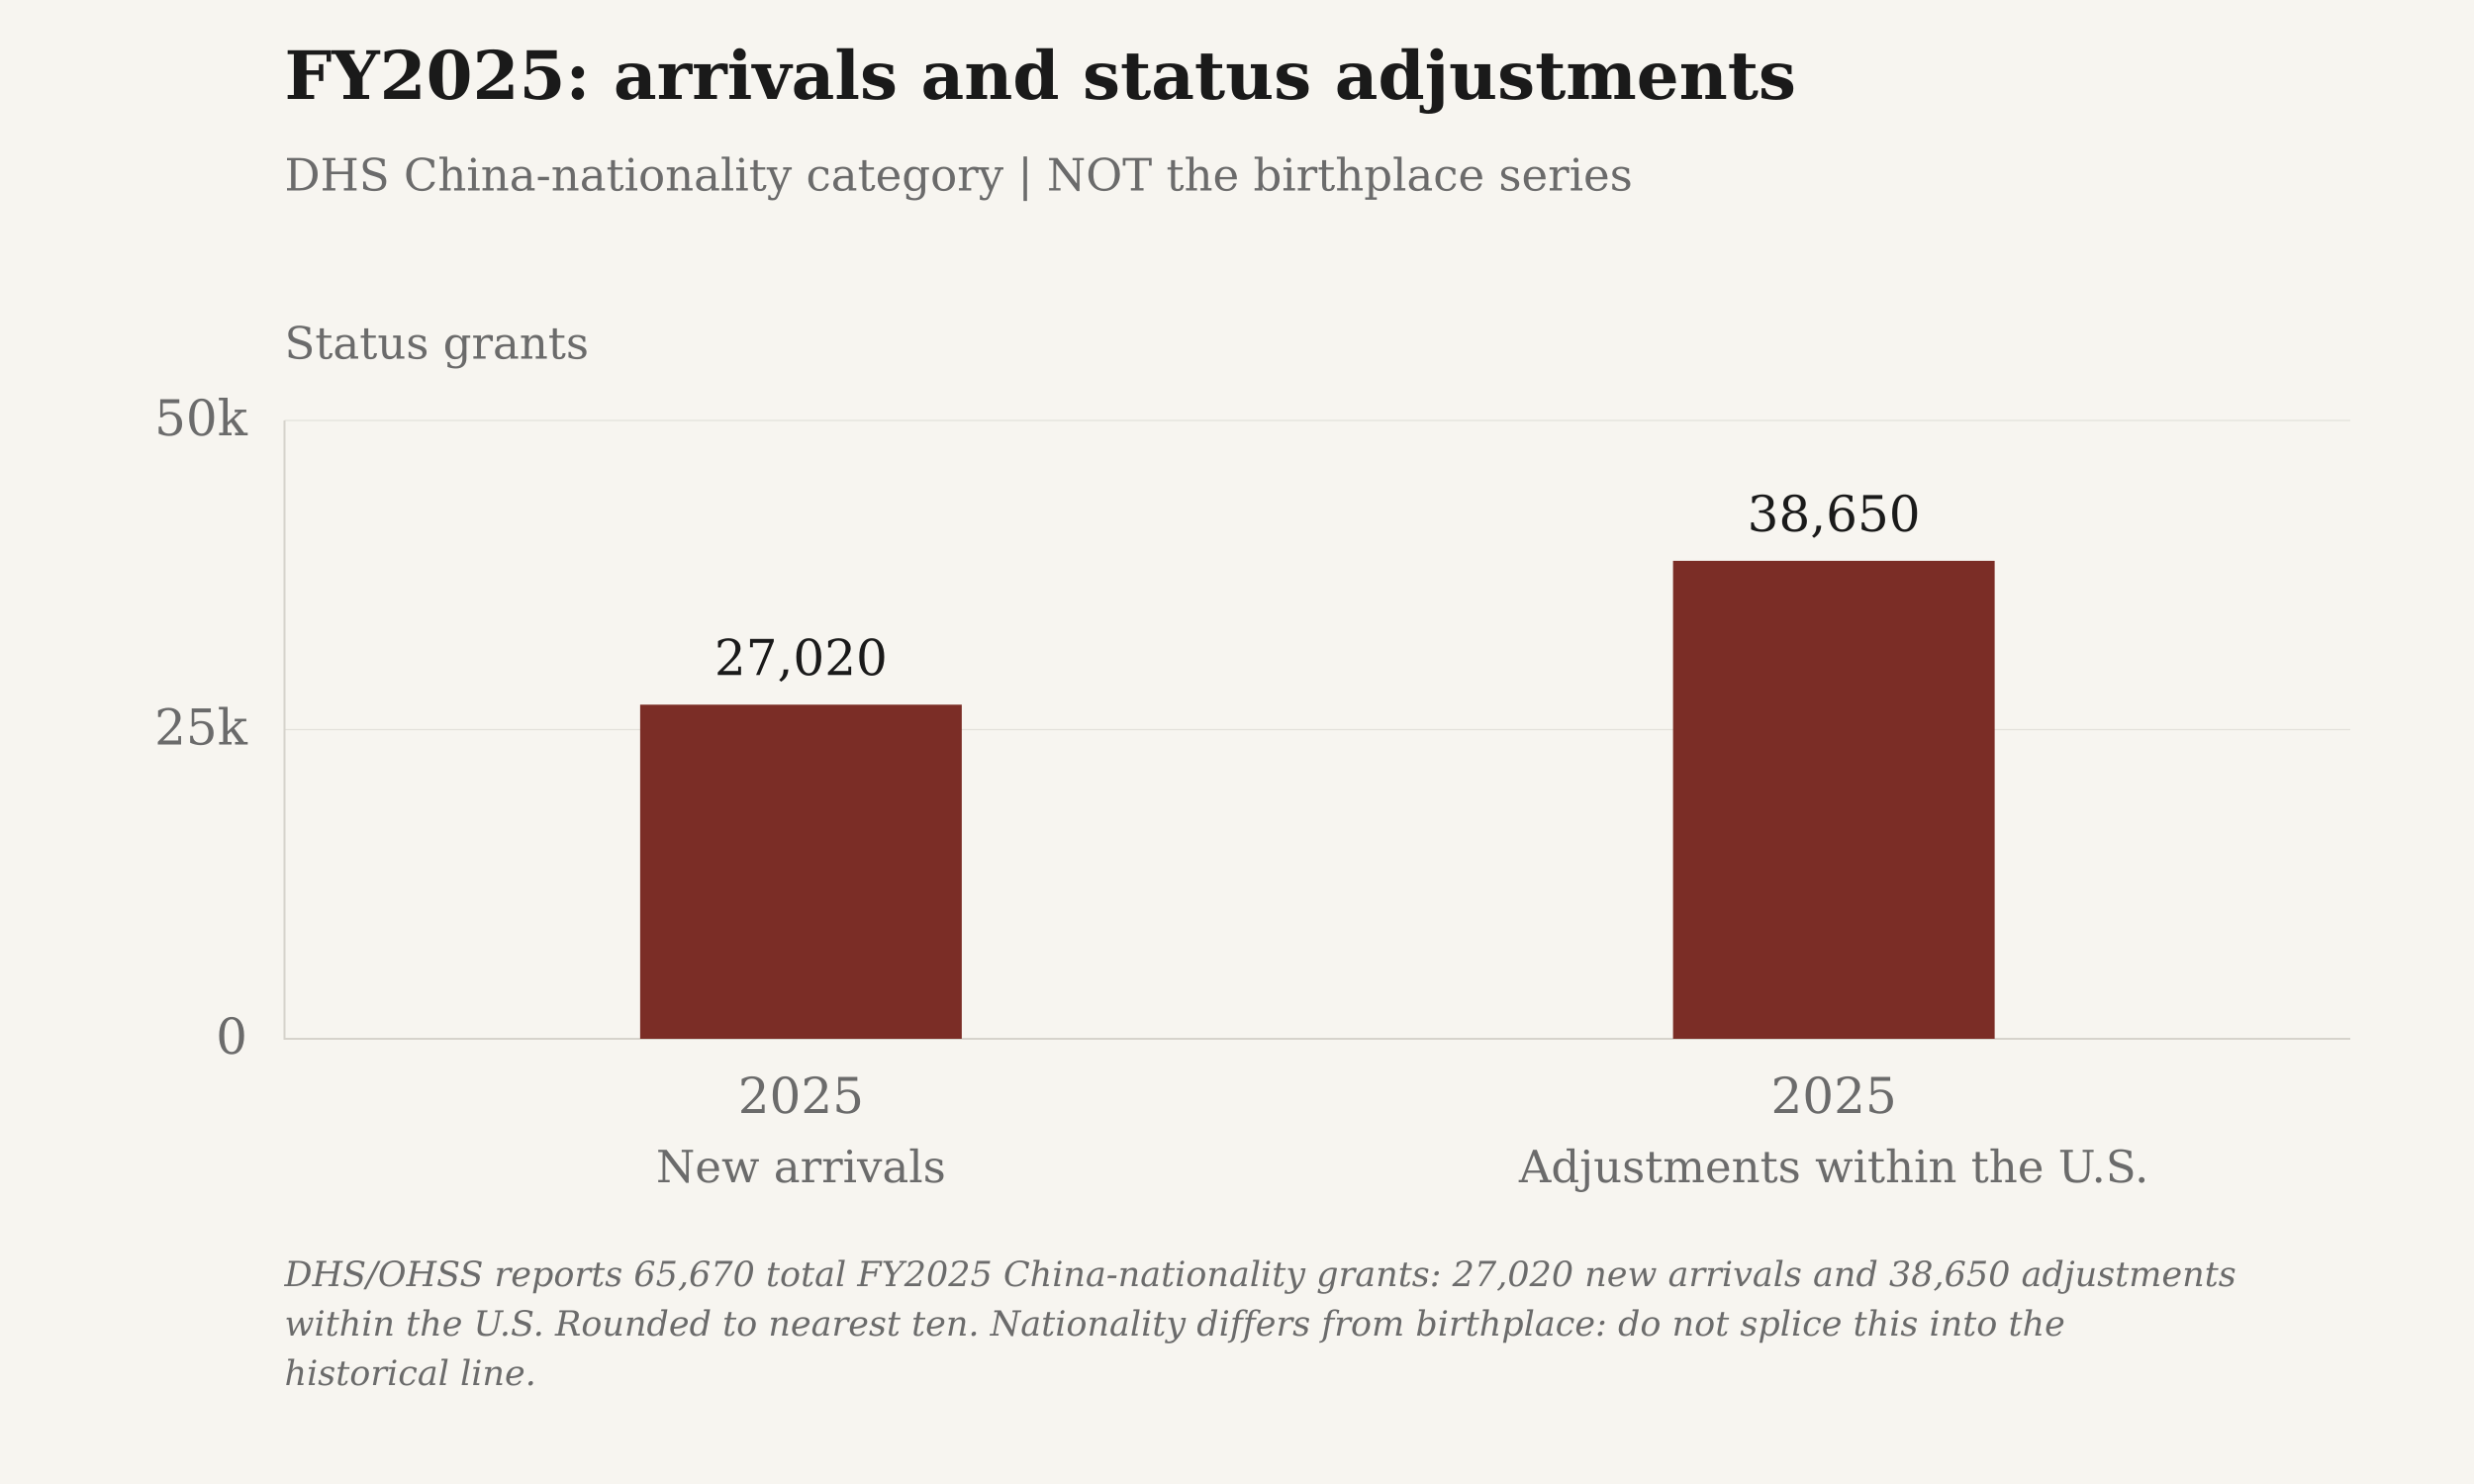
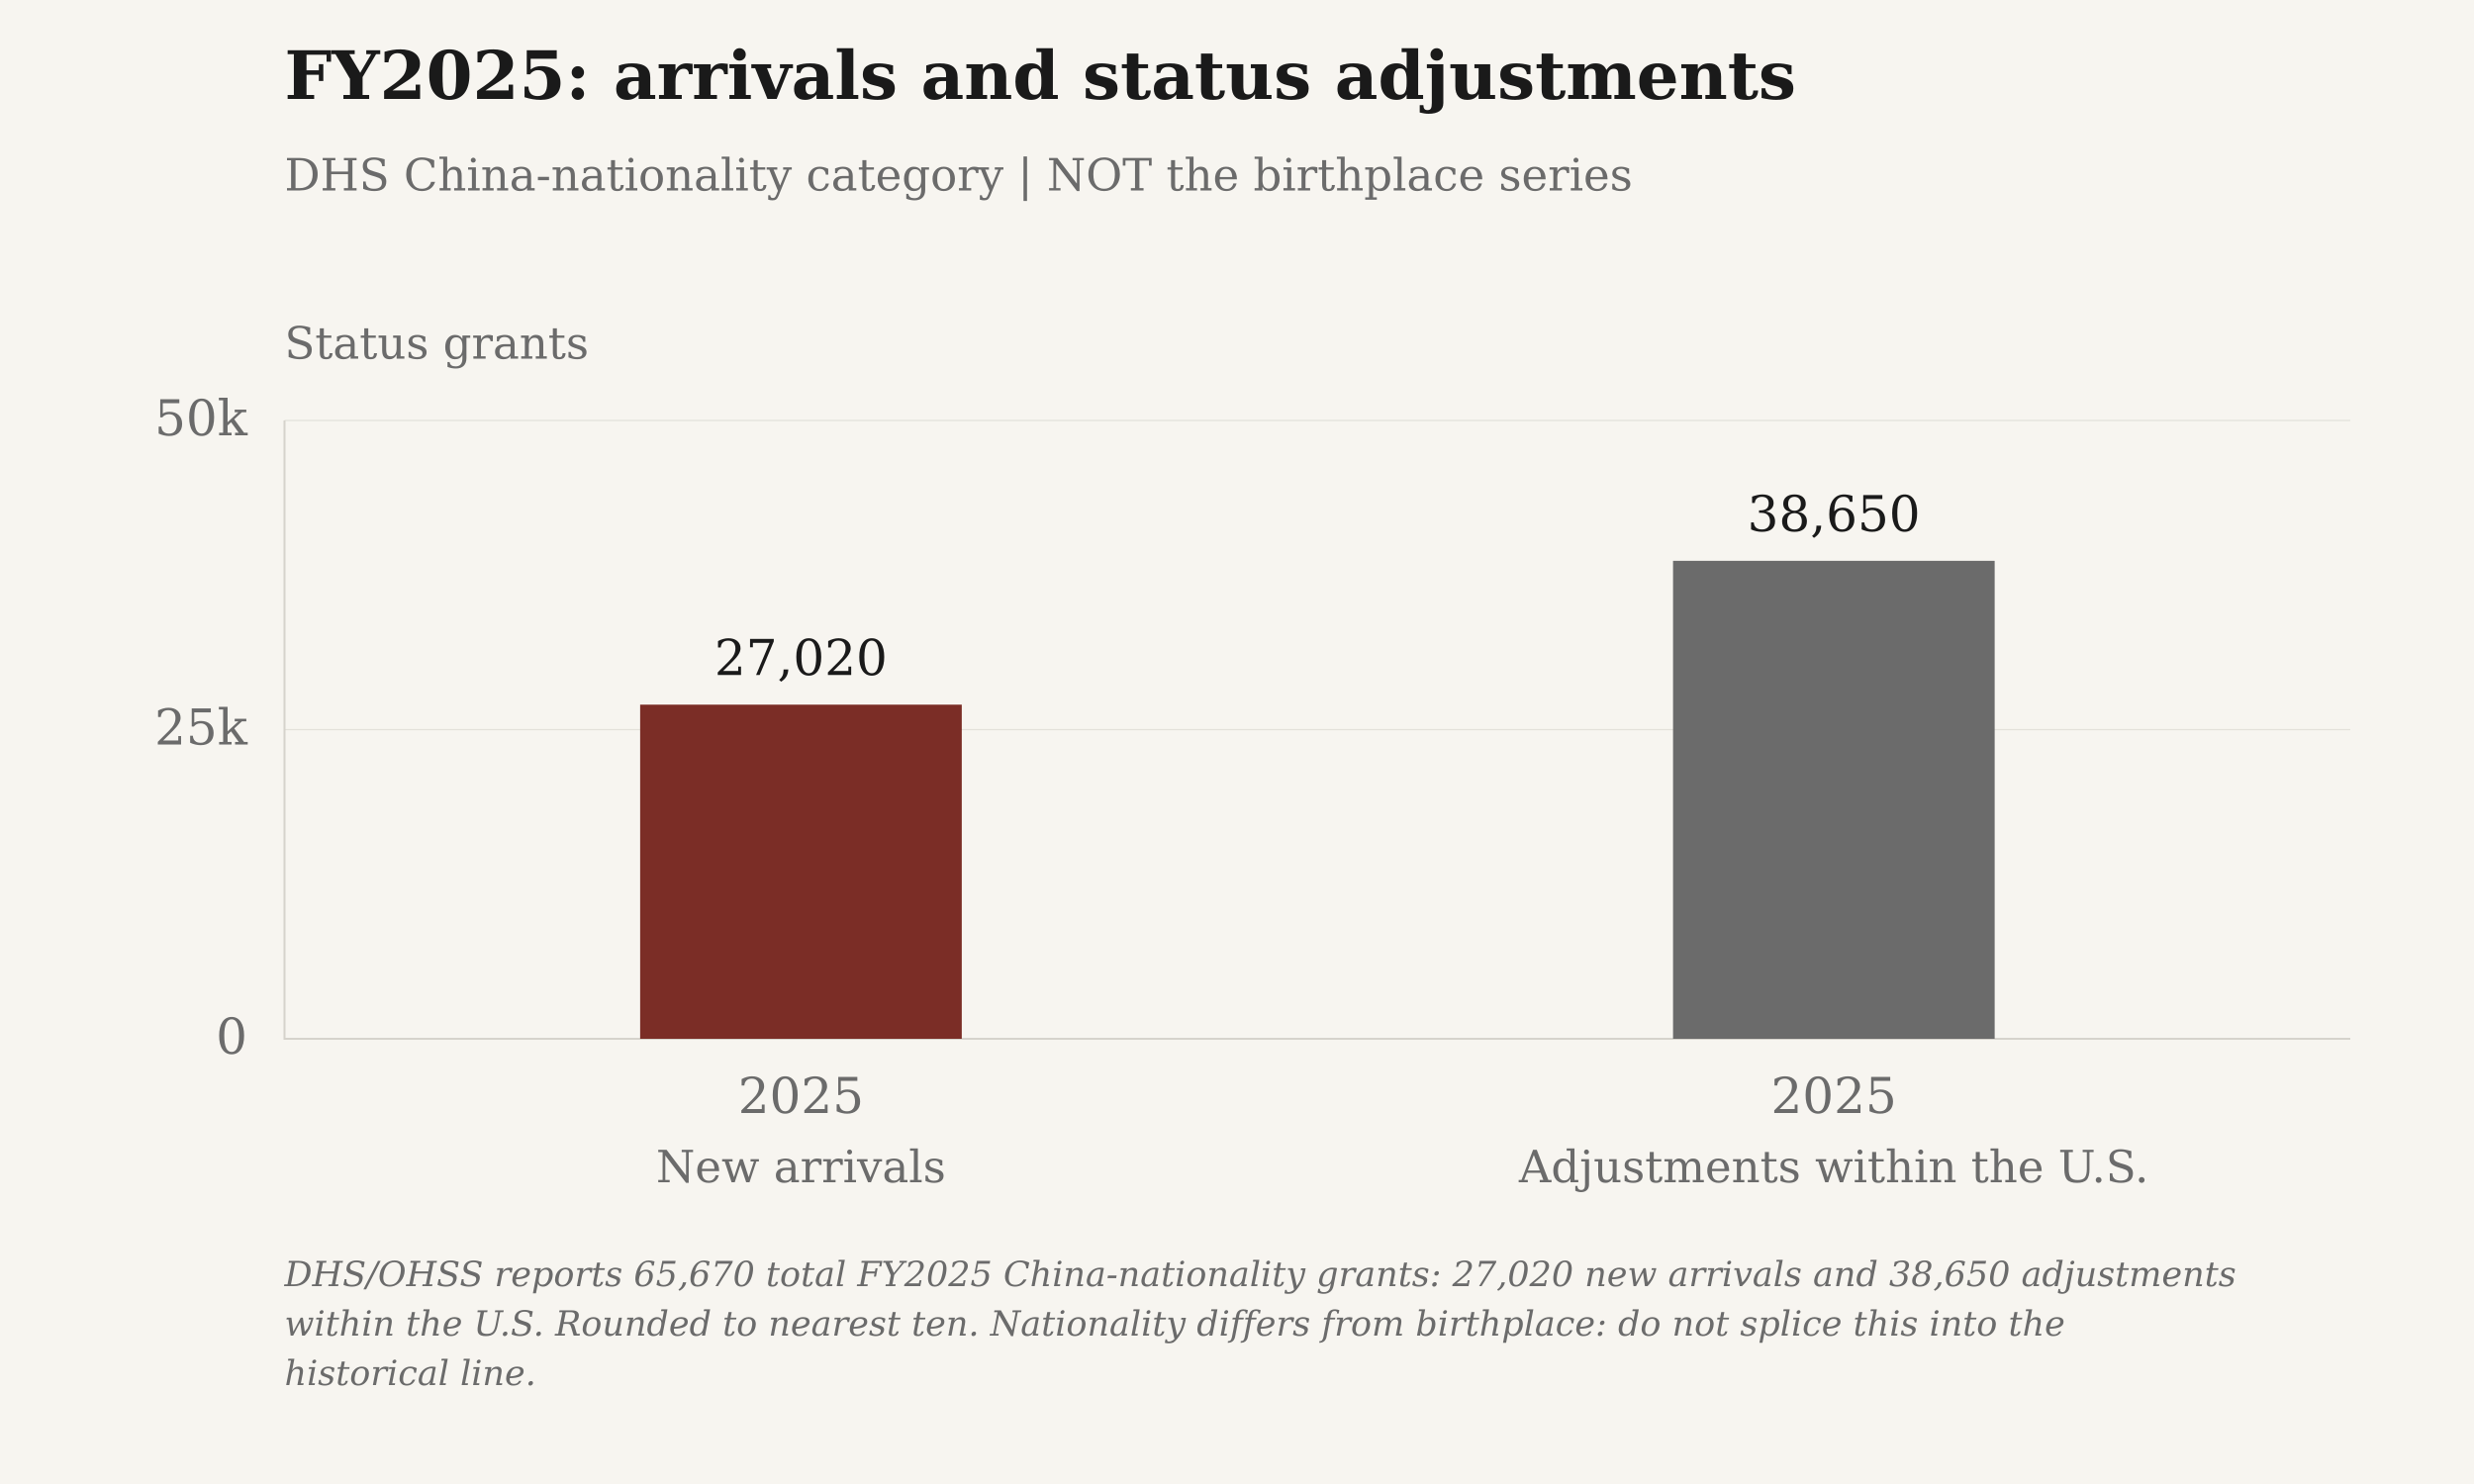
<svg xmlns="http://www.w3.org/2000/svg" viewBox="0 0 1000 600" role="img" aria-label="FY2025: arrivals and status adjustments">
  <rect class="chart-background" width="1000" height="600" fill="#F7F5F0" />
  <g font-family="DejaVu Serif, Georgia, 'Times New Roman', serif" font-size="20" fill="#6B6B6B">
    <text x="115" y="40" font-size="27" font-weight="bold" fill="#1A1A1A">FY2025: arrivals and status adjustments</text>
    <text x="115" y="77" font-size="18">DHS China-nationality category | NOT the birthplace series</text>
    <text class="axis-unit" x="115" y="145" font-size="18">Status grants</text>
    <path d="M115 420.00H950" stroke="#D6D3CC" stroke-opacity=".6" stroke-width=".5" />
    <text x="100" y="426.00" text-anchor="end">0</text>
    <path d="M115 295.00H950" stroke="#D6D3CC" stroke-opacity=".6" stroke-width=".5" />
    <text x="100" y="301.00" text-anchor="end">25k</text>
    <path d="M115 170.00H950" stroke="#D6D3CC" stroke-opacity=".6" stroke-width=".5" />
    <text x="100" y="176.00" text-anchor="end">50k</text>
    <path d="M115 170V420H950" stroke="#D6D3CC" stroke-width=".8" fill="none" />
    <rect class="immigration-point" data-series-id="ohss_nationality:new_arrivals" data-year="2025" data-value="27020" data-period="FY2025" data-reported-value="27020" data-reported-unit="status grants" data-status="rounded" x="258.75" y="284.90" width="130" height="135.10" fill="#7B2D26" />
    <text x="323.75" y="272.90" text-anchor="middle" fill="#1A1A1A">27,020</text>
    <text x="323.75" y="450" text-anchor="middle">2025</text>
    <text x="323.75" y="478" text-anchor="middle" font-size="18">New arrivals</text>
-     <rect class="immigration-point" data-series-id="ohss_nationality:adjustments" data-year="2025" data-value="38650" data-period="FY2025" data-reported-value="38650" data-reported-unit="status grants" data-status="rounded" x="676.25" y="226.75" width="130" height="193.25" fill="#7B2D26" />
+     <rect class="immigration-point" data-series-id="ohss_nationality:adjustments" data-year="2025" data-value="38650" data-period="FY2025" data-reported-value="38650" data-reported-unit="status grants" data-status="rounded" x="676.25" y="226.75" width="130" height="193.25" fill="#6B6B6B" />
    <text x="741.25" y="214.75" text-anchor="middle" fill="#1A1A1A">38,650</text>
    <text x="741.25" y="450" text-anchor="middle">2025</text>
    <text x="741.25" y="478" text-anchor="middle" font-size="18">Adjustments within the U.S.</text>
    <text class="figure-source" x="115" y="520" font-size="14" font-style="italic">DHS/OHSS reports 65,670 total FY2025 China-nationality grants: 27,020 new arrivals and 38,650 adjustments</text>
    <text class="figure-source" x="115" y="540" font-size="14" font-style="italic">within the U.S. Rounded to nearest ten. Nationality differs from birthplace: do not splice this into the</text>
    <text class="figure-source" x="115" y="560" font-size="14" font-style="italic">historical line.</text>
  </g>
</svg>
